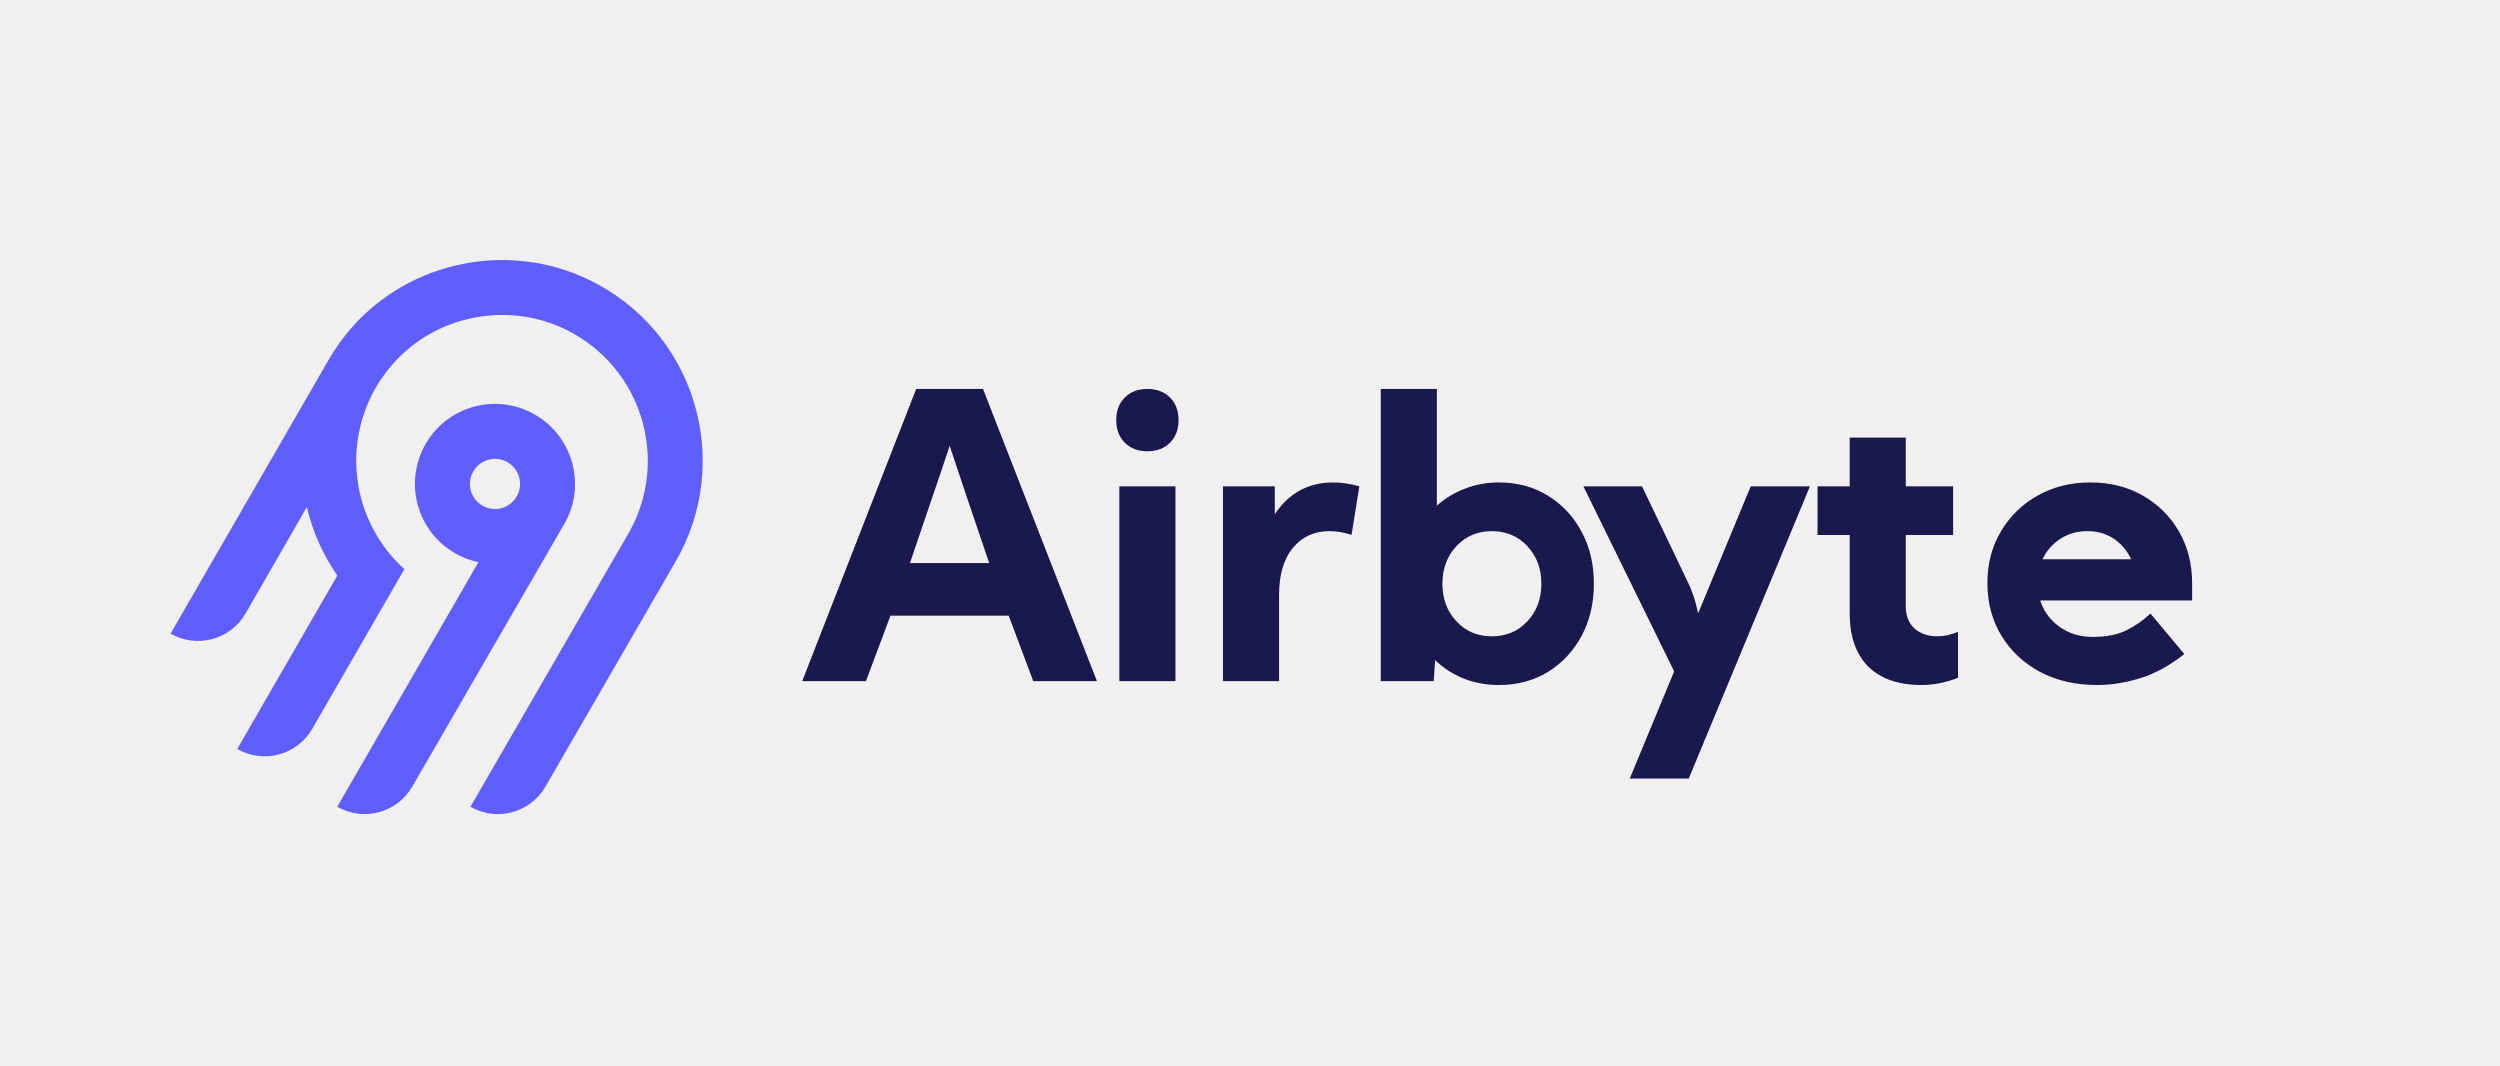
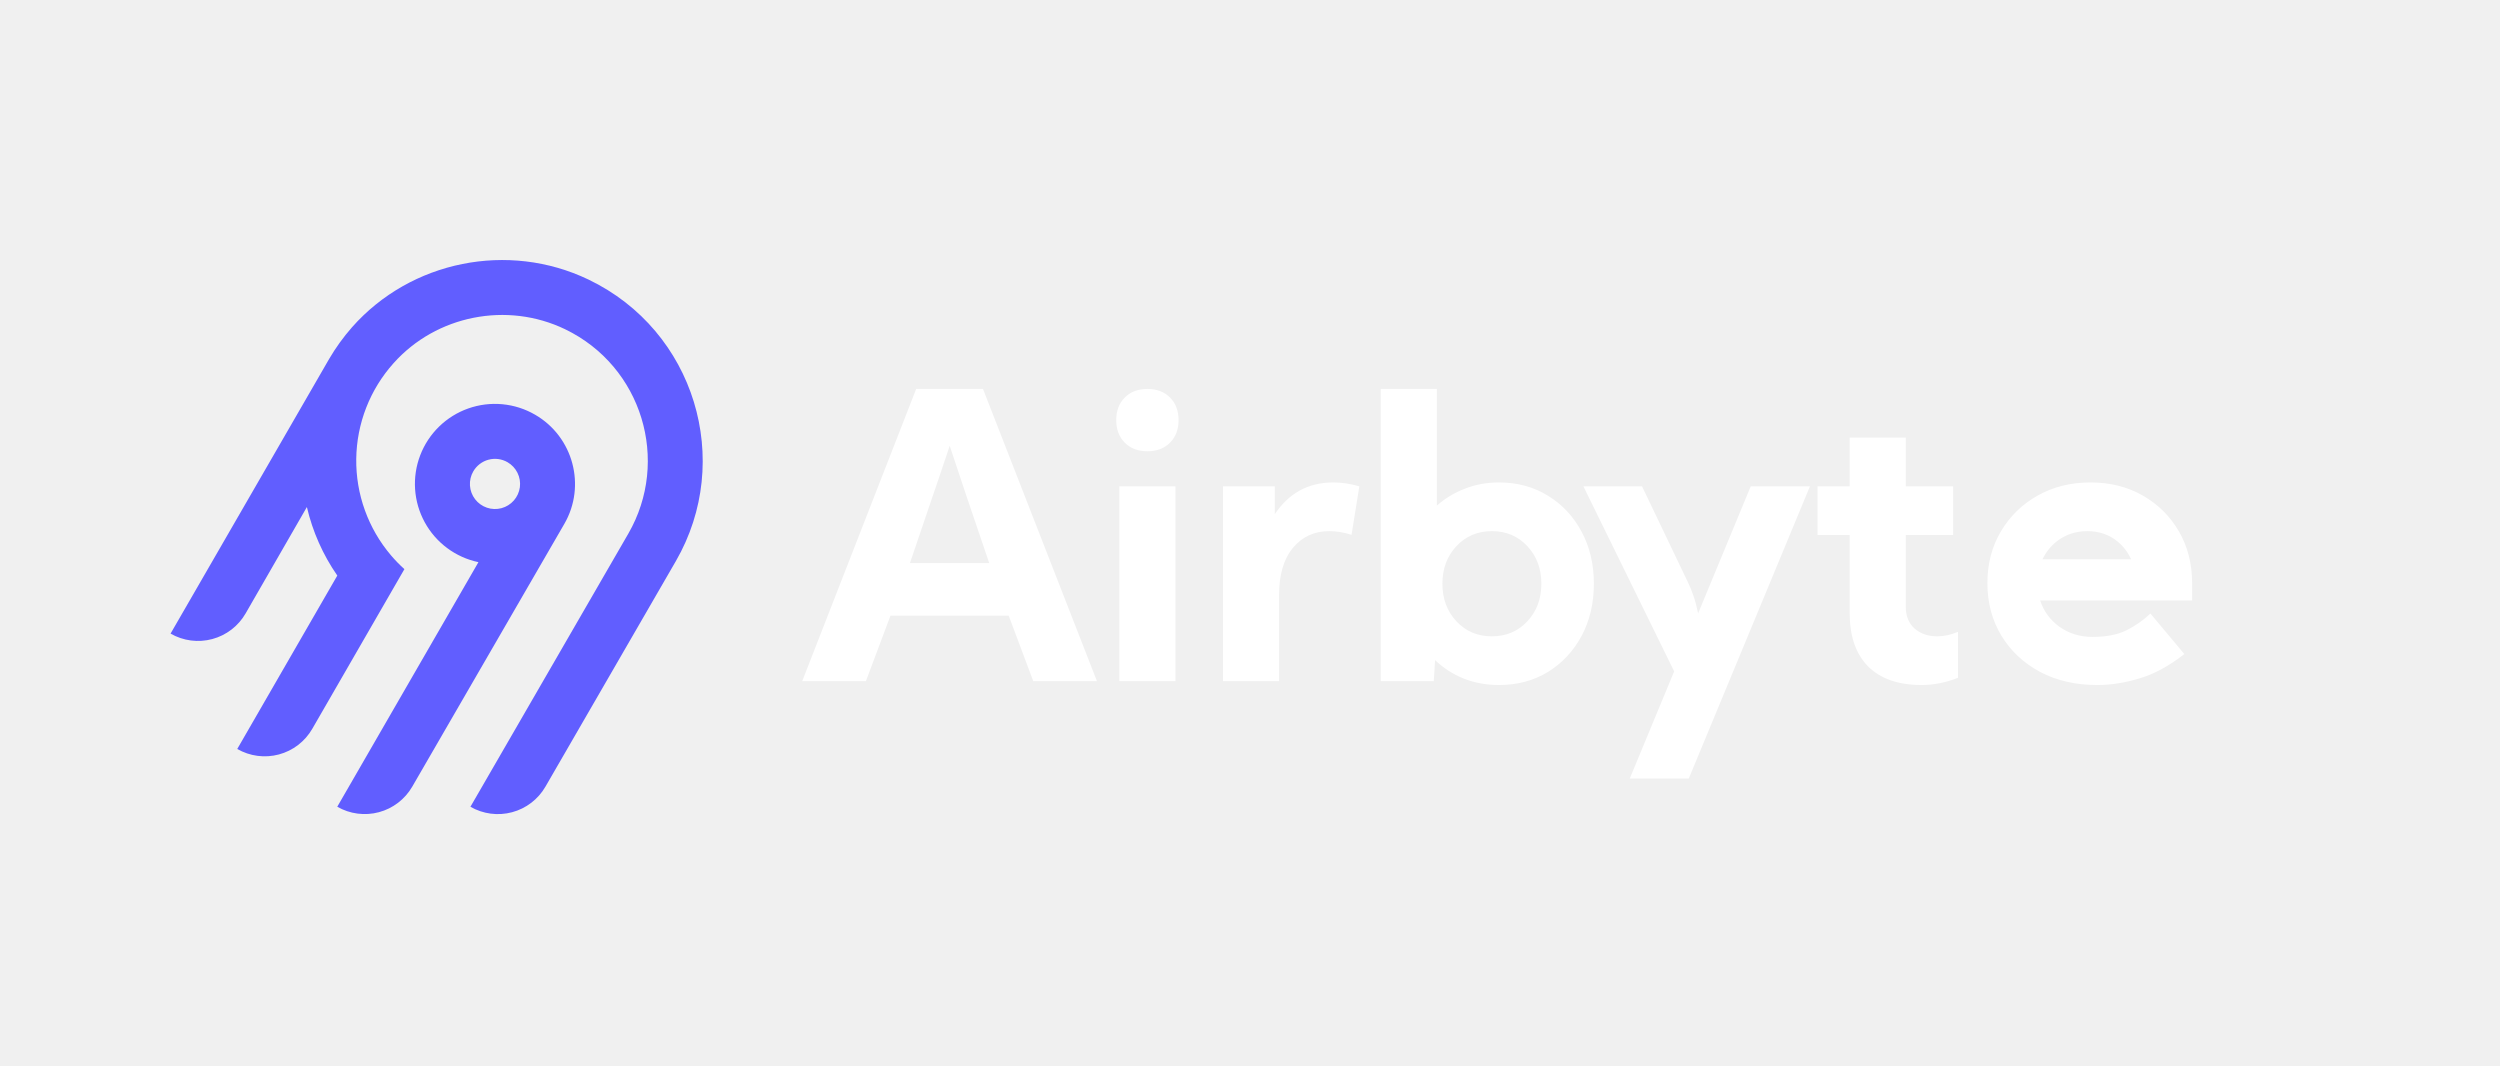
<svg xmlns="http://www.w3.org/2000/svg" width="251" height="107" viewBox="0 0 251 107" fill="none">
  <path fill-rule="evenodd" clip-rule="evenodd" d="M35.343 32.856C41.252 26.17 51.039 24.208 59.085 28.068C69.774 33.196 73.675 46.26 67.855 56.337L54.761 78.982C54.03 80.247 52.826 81.17 51.414 81.548C50.002 81.927 48.498 81.729 47.231 81L63.083 53.579C67.305 46.266 64.481 36.785 56.731 33.053C50.915 30.252 43.807 31.651 39.511 36.467C37.141 39.111 35.811 42.525 35.767 46.075C35.722 49.626 36.967 53.071 39.27 55.774C39.684 56.258 40.129 56.716 40.602 57.142L31.349 73.179C30.987 73.806 30.505 74.355 29.931 74.796C29.357 75.237 28.701 75.56 28.002 75.747C27.303 75.935 26.574 75.983 25.856 75.888C25.139 75.793 24.447 75.559 23.82 75.197L33.865 57.787C32.422 55.707 31.386 53.372 30.811 50.906L24.655 61.596C23.924 62.862 22.72 63.785 21.308 64.163C19.896 64.542 18.392 64.344 17.125 63.614L33.044 36.04C33.707 34.908 34.477 33.841 35.343 32.856ZM53.717 41.633C57.551 43.847 58.875 48.771 56.656 52.603L41.391 78.978C40.659 80.243 39.455 81.167 38.043 81.545C36.631 81.923 35.127 81.726 33.861 80.997L48.035 56.441C46.898 56.202 45.826 55.719 44.894 55.025C43.962 54.331 43.191 53.443 42.635 52.422C42.08 51.401 41.752 50.272 41.675 49.112C41.598 47.953 41.774 46.79 42.191 45.705C42.607 44.62 43.254 43.638 44.087 42.827C44.919 42.016 45.918 41.396 47.014 41.009C48.11 40.622 49.277 40.477 50.434 40.585C51.591 40.693 52.712 41.05 53.717 41.633ZM48.164 46.59C47.902 46.791 47.681 47.042 47.516 47.329C47.267 47.76 47.151 48.256 47.184 48.753C47.216 49.25 47.395 49.726 47.699 50.121C48.002 50.516 48.416 50.813 48.888 50.973C49.359 51.133 49.868 51.15 50.349 51.021C50.831 50.892 51.262 50.623 51.591 50.248C51.919 49.874 52.13 49.41 52.195 48.916C52.259 48.422 52.176 47.92 51.956 47.474C51.736 47.027 51.388 46.655 50.956 46.406C50.67 46.241 50.354 46.133 50.026 46.09C49.698 46.047 49.365 46.069 49.045 46.155C48.726 46.24 48.426 46.388 48.164 46.59Z" fill="#615EFF" />
-   <path fill-rule="evenodd" clip-rule="evenodd" d="M80.543 68.385L91.984 39.049H98.692L110.133 68.385H103.738L101.274 61.814H89.403L86.938 68.385H80.543ZM99.318 56.533C98.536 54.239 97.839 52.185 97.225 50.373C96.613 48.561 95.987 46.69 95.348 44.76C94.709 46.69 94.077 48.561 93.451 50.373C92.838 52.185 92.141 54.239 91.358 56.533H99.318ZM112.07 42.178C112.07 41.239 112.357 40.483 112.93 39.91C113.504 39.336 114.26 39.049 115.199 39.049C116.137 39.049 116.894 39.336 117.468 39.91C118.041 40.483 118.328 41.239 118.328 42.178C118.328 43.117 118.041 43.873 117.468 44.447C116.894 45.021 116.137 45.307 115.199 45.307C114.26 45.307 113.504 45.021 112.93 44.447C112.357 43.873 112.07 43.117 112.07 42.178ZM112.382 68.385V48.828H118.015V68.385H112.382ZM122.787 48.828V68.385H128.419V59.76C128.419 57.7 128.883 56.116 129.809 55.008C130.734 53.887 131.953 53.326 133.466 53.326C134.196 53.326 134.939 53.45 135.695 53.698L136.477 48.828C135.578 48.567 134.704 48.437 133.857 48.437C131.366 48.437 129.411 49.499 127.989 51.624V48.828H122.787ZM138.629 68.385V39.049H144.261V50.764C145.083 50.034 146.021 49.467 147.078 49.062C148.134 48.645 149.275 48.437 150.5 48.437C152.339 48.437 153.975 48.88 155.409 49.767C156.843 50.64 157.971 51.846 158.792 53.385C159.614 54.91 160.025 56.651 160.025 58.607C160.025 60.563 159.614 62.309 158.792 63.848C157.971 65.373 156.843 66.579 155.409 67.466C153.975 68.34 152.339 68.776 150.5 68.776C149.235 68.776 148.055 68.561 146.96 68.131C145.865 67.688 144.907 67.069 144.085 66.273L143.949 68.385H138.629ZM149.785 63.887C151.219 63.887 152.406 63.385 153.344 62.381C154.284 61.377 154.752 60.119 154.752 58.607C154.752 57.094 154.284 55.836 153.344 54.832C152.406 53.828 151.219 53.326 149.785 53.326C148.351 53.326 147.165 53.828 146.226 54.832C145.287 55.836 144.818 57.094 144.818 58.607C144.818 60.119 145.287 61.377 146.226 62.381C147.165 63.385 148.351 63.887 149.785 63.887ZM169.436 58.391L164.859 48.828H158.973L168.086 67.407L163.628 78.164H169.553L181.718 48.828H175.773L170.492 61.58C170.362 60.94 170.205 60.353 170.023 59.819C169.84 59.285 169.645 58.809 169.436 58.391ZM182.481 48.828H185.708V43.938H191.34V48.828H196.093V53.717H191.34V60.914C191.34 61.84 191.633 62.57 192.22 63.105C192.82 63.626 193.577 63.887 194.489 63.887C195.167 63.887 195.865 63.737 196.582 63.437V68.053C195.343 68.535 194.124 68.776 192.925 68.776C190.604 68.776 188.818 68.157 187.566 66.918C186.327 65.667 185.708 63.88 185.708 61.559V53.717H182.481V48.828ZM206.771 62.928C205.833 62.251 205.187 61.371 204.835 60.288H220.09V58.587C220.09 56.618 219.647 54.871 218.76 53.346C217.873 51.82 216.661 50.621 215.122 49.747C213.597 48.873 211.849 48.437 209.881 48.437C207.899 48.437 206.126 48.88 204.561 49.767C203.01 50.64 201.784 51.84 200.884 53.365C199.985 54.878 199.535 56.605 199.535 58.548C199.535 60.516 200.004 62.277 200.943 63.829C201.882 65.367 203.179 66.579 204.835 67.466C206.491 68.34 208.401 68.776 210.565 68.776C211.921 68.776 213.336 68.555 214.809 68.112C216.295 67.668 217.795 66.853 219.307 65.667L215.904 61.599C215.174 62.29 214.359 62.857 213.46 63.3C212.573 63.731 211.452 63.946 210.096 63.946C208.831 63.946 207.723 63.607 206.771 62.928ZM213.959 56.147C213.647 55.454 213.201 54.865 212.619 54.382C211.772 53.678 210.754 53.326 209.568 53.326C208.368 53.326 207.325 53.685 206.439 54.401C205.844 54.89 205.389 55.471 205.072 56.147H213.959Z" fill="#1A194D" />
+   <path fill-rule="evenodd" clip-rule="evenodd" d="M80.543 68.385L91.984 39.049H98.692L110.133 68.385H103.738L101.274 61.814H89.403L86.938 68.385H80.543ZM99.318 56.533C98.536 54.239 97.839 52.185 97.225 50.373C96.613 48.561 95.987 46.69 95.348 44.76C94.709 46.69 94.077 48.561 93.451 50.373C92.838 52.185 92.141 54.239 91.358 56.533H99.318ZM112.07 42.178C112.07 41.239 112.357 40.483 112.93 39.91C113.504 39.336 114.26 39.049 115.199 39.049C116.137 39.049 116.894 39.336 117.468 39.91C118.041 40.483 118.328 41.239 118.328 42.178C118.328 43.117 118.041 43.873 117.468 44.447C116.894 45.021 116.137 45.307 115.199 45.307C114.26 45.307 113.504 45.021 112.93 44.447C112.357 43.873 112.07 43.117 112.07 42.178ZM112.382 68.385V48.828H118.015V68.385H112.382ZM122.787 48.828V68.385H128.419V59.76C128.419 57.7 128.883 56.116 129.809 55.008C130.734 53.887 131.953 53.326 133.466 53.326C134.196 53.326 134.939 53.45 135.695 53.698L136.477 48.828C135.578 48.567 134.704 48.437 133.857 48.437C131.366 48.437 129.411 49.499 127.989 51.624V48.828H122.787ZM138.629 68.385V39.049H144.261V50.764C145.083 50.034 146.021 49.467 147.078 49.062C148.134 48.645 149.275 48.437 150.5 48.437C152.339 48.437 153.975 48.88 155.409 49.767C156.843 50.64 157.971 51.846 158.792 53.385C159.614 54.91 160.025 56.651 160.025 58.607C160.025 60.563 159.614 62.309 158.792 63.848C157.971 65.373 156.843 66.579 155.409 67.466C153.975 68.34 152.339 68.776 150.5 68.776C149.235 68.776 148.055 68.561 146.96 68.131C145.865 67.688 144.907 67.069 144.085 66.273L143.949 68.385H138.629ZM149.785 63.887C151.219 63.887 152.406 63.385 153.344 62.381C154.284 61.377 154.752 60.119 154.752 58.607C154.752 57.094 154.284 55.836 153.344 54.832C152.406 53.828 151.219 53.326 149.785 53.326C148.351 53.326 147.165 53.828 146.226 54.832C145.287 55.836 144.818 57.094 144.818 58.607C144.818 60.119 145.287 61.377 146.226 62.381C147.165 63.385 148.351 63.887 149.785 63.887ZM169.436 58.391L164.859 48.828H158.973L168.086 67.407L163.628 78.164H169.553L181.718 48.828H175.773L170.492 61.58C170.362 60.94 170.205 60.353 170.023 59.819C169.84 59.285 169.645 58.809 169.436 58.391ZM182.481 48.828H185.708V43.938H191.34V48.828H196.093V53.717H191.34V60.914C191.34 61.84 191.633 62.57 192.22 63.105C192.82 63.626 193.577 63.887 194.489 63.887C195.167 63.887 195.865 63.737 196.582 63.437V68.053C195.343 68.535 194.124 68.776 192.925 68.776C190.604 68.776 188.818 68.157 187.566 66.918C186.327 65.667 185.708 63.88 185.708 61.559V53.717H182.481V48.828ZM206.771 62.928C205.833 62.251 205.187 61.371 204.835 60.288H220.09V58.587C220.09 56.618 219.647 54.871 218.76 53.346C217.873 51.82 216.661 50.621 215.122 49.747C213.597 48.873 211.849 48.437 209.881 48.437C207.899 48.437 206.126 48.88 204.561 49.767C203.01 50.64 201.784 51.84 200.884 53.365C199.985 54.878 199.535 56.605 199.535 58.548C199.535 60.516 200.004 62.277 200.943 63.829C201.882 65.367 203.179 66.579 204.835 67.466C206.491 68.34 208.401 68.776 210.565 68.776C211.921 68.776 213.336 68.555 214.809 68.112C216.295 67.668 217.795 66.853 219.307 65.667L215.904 61.599C215.174 62.29 214.359 62.857 213.46 63.3C212.573 63.731 211.452 63.946 210.096 63.946C208.831 63.946 207.723 63.607 206.771 62.928ZM213.959 56.147C213.647 55.454 213.201 54.865 212.619 54.382C211.772 53.678 210.754 53.326 209.568 53.326C208.368 53.326 207.325 53.685 206.439 54.401C205.844 54.89 205.389 55.471 205.072 56.147H213.959Z" fill="white" />
</svg>
